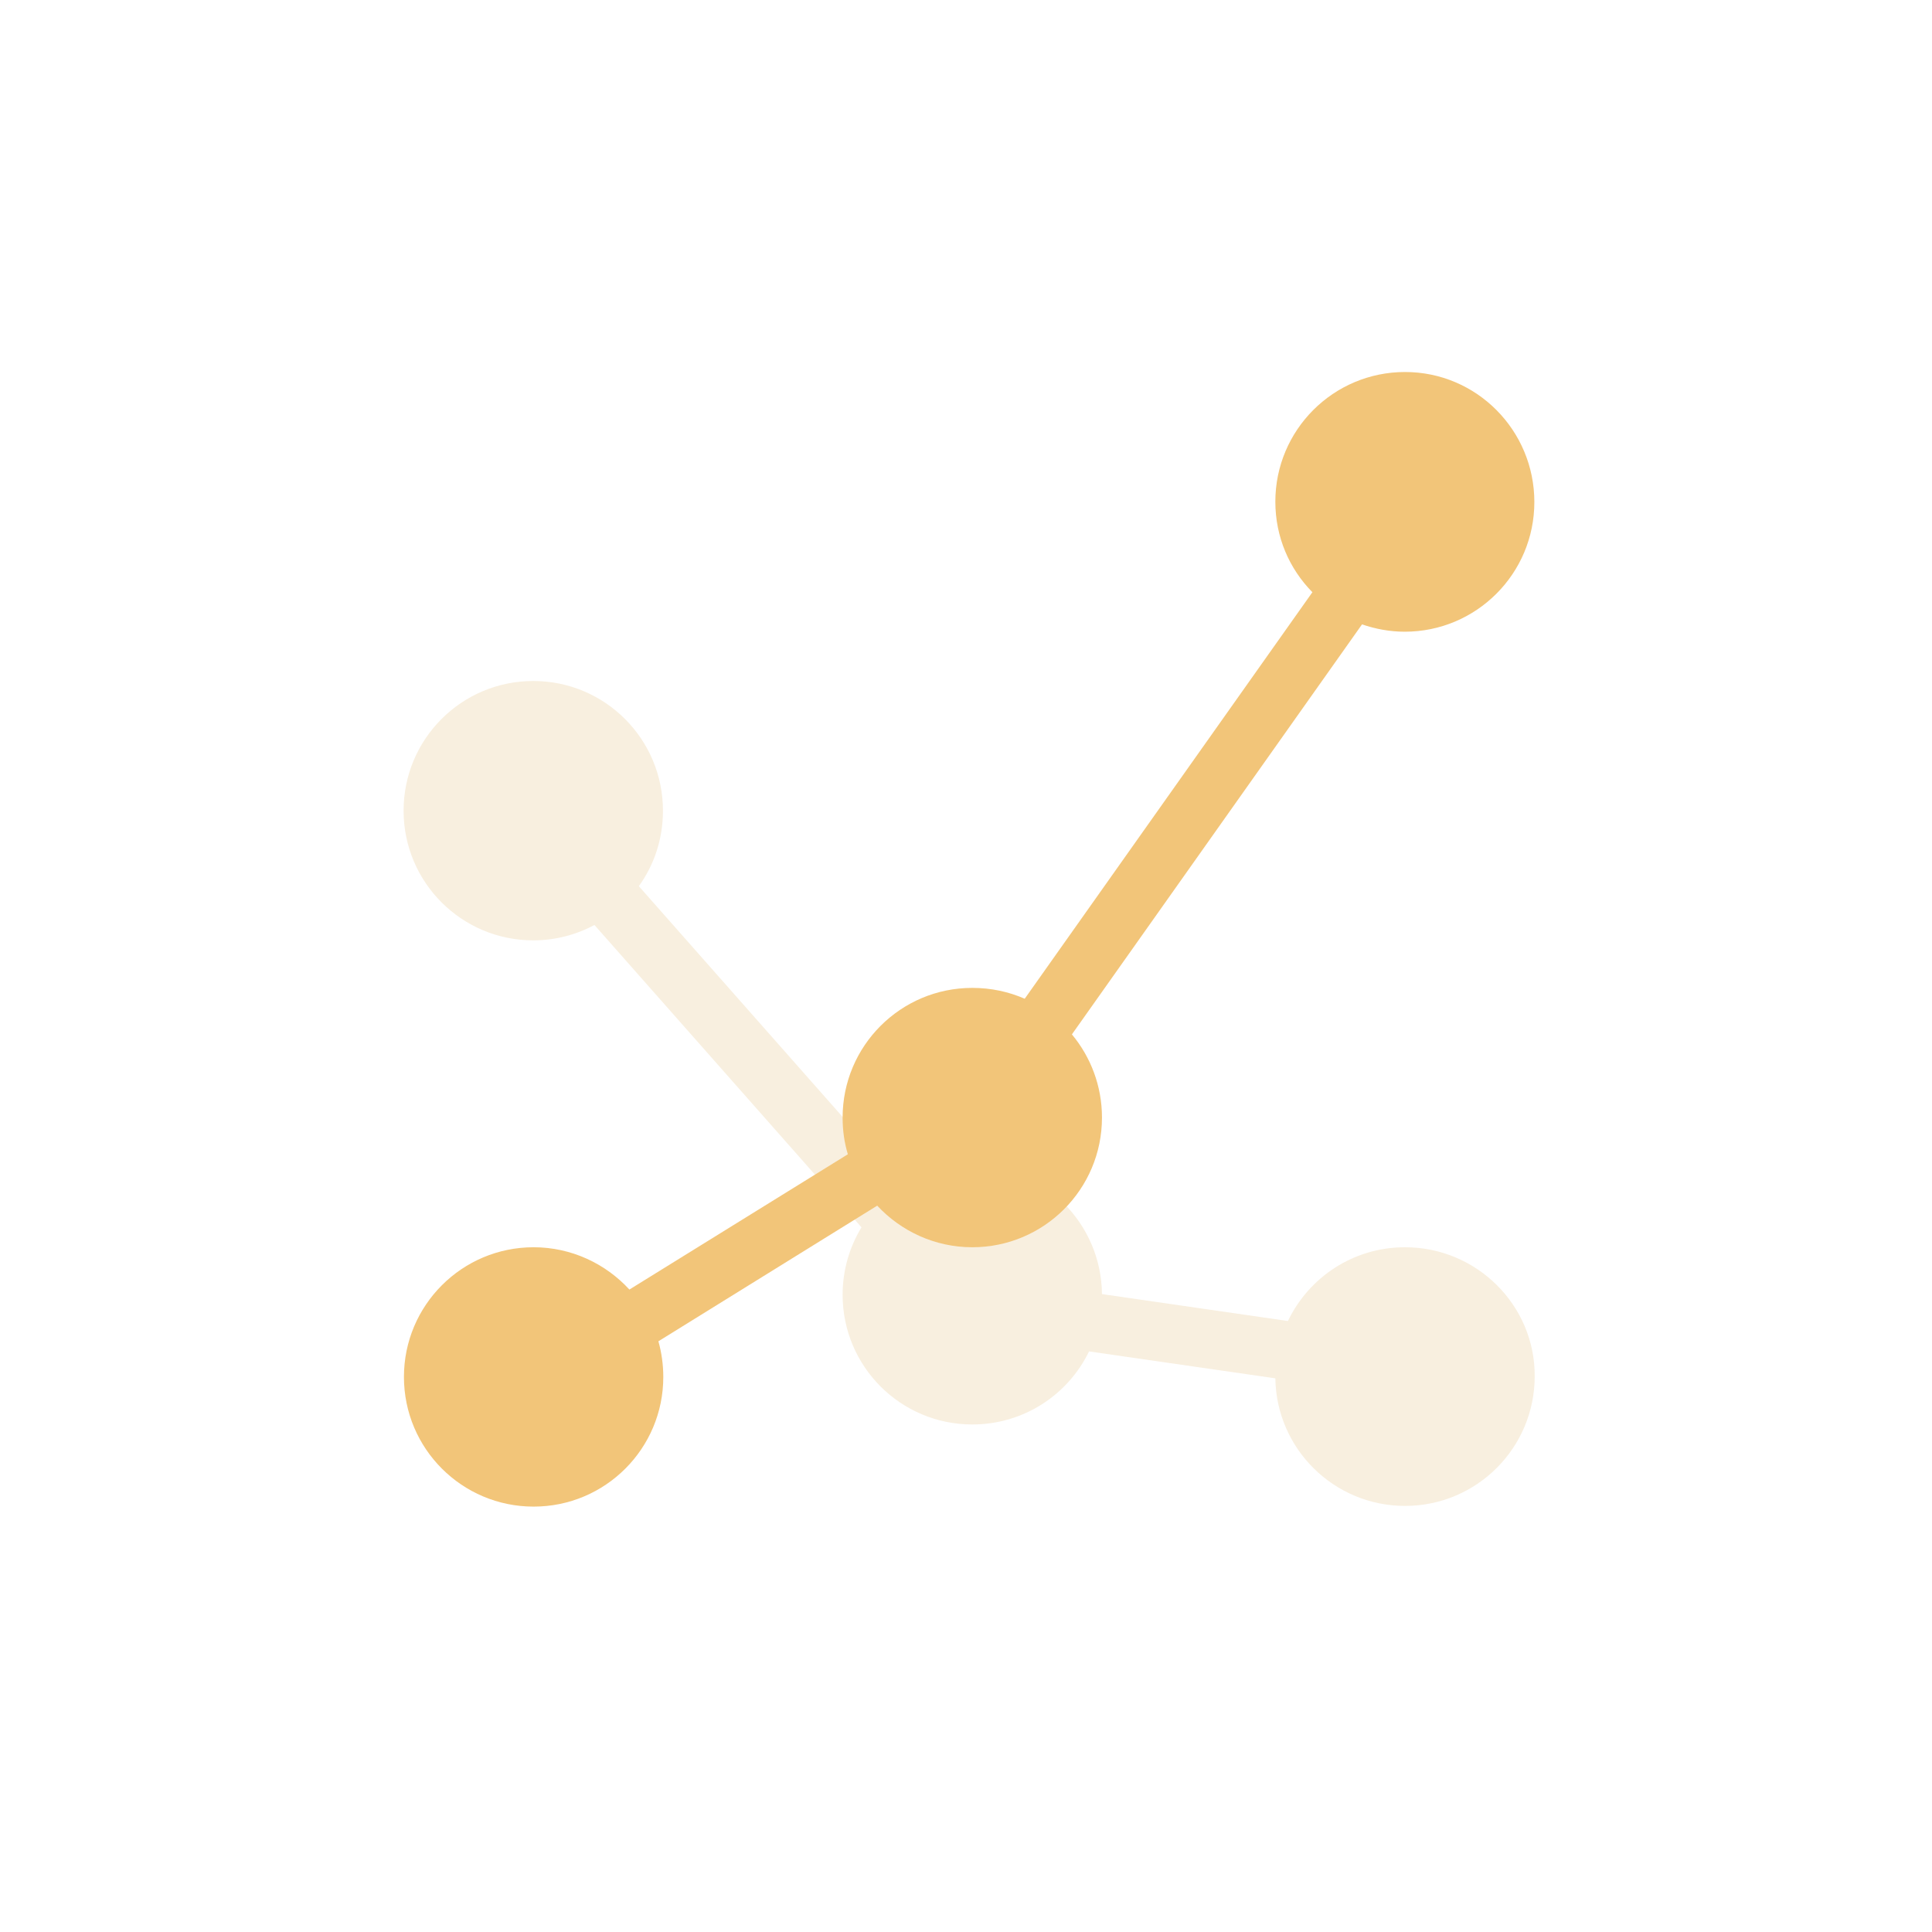
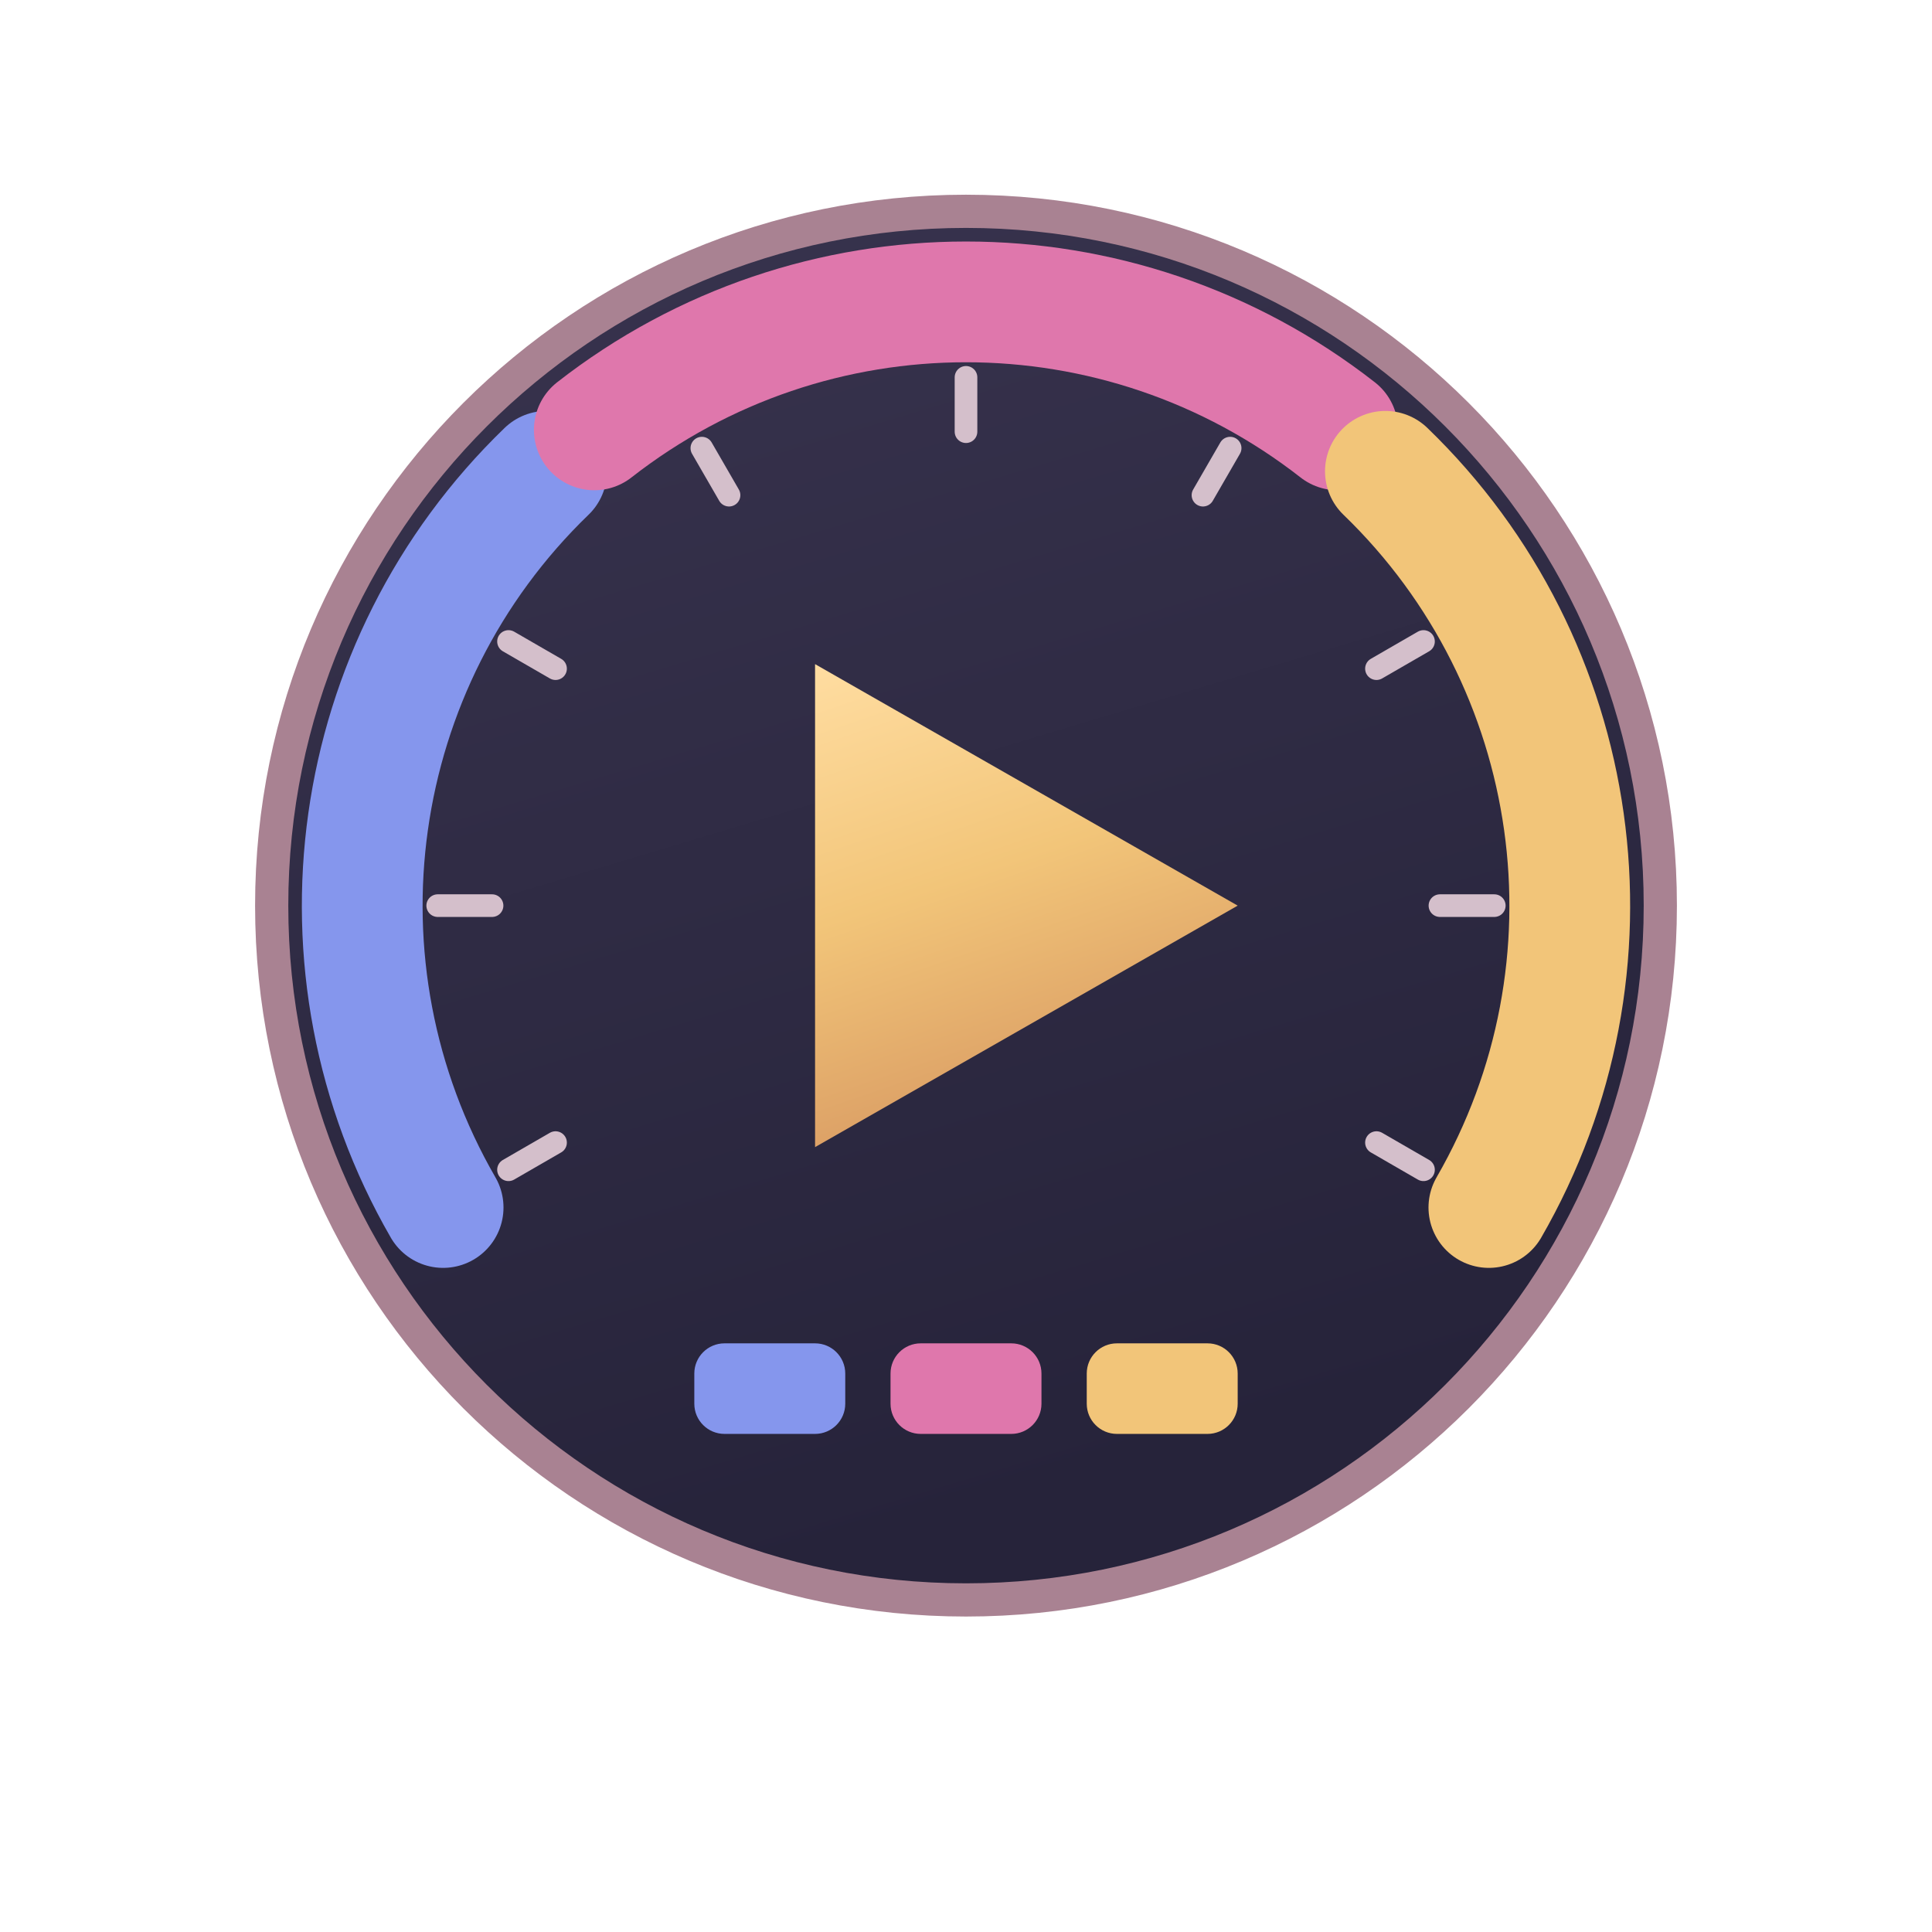
<svg xmlns="http://www.w3.org/2000/svg" width="64" height="64" viewBox="0 0 64 64">
-   <defs />
-   <g data-material="authored" stroke-linecap="round" stroke-linejoin="round">
-     <svg xml:space="preserve" viewBox="65 65 380 380" x="10" y="9" width="44" height="44" preserveAspectRatio="xMidYMid meet">
-       <path d="M380.6 344.1c-14.8 0-27.5 8.6-33.5 21.1l-53.2-7.7c-.2-20.3-16.7-36.8-37.1-36.8-7.3 0-14 2.1-19.8 5.7l-75.6-85.6c4.4-6.1 6.9-13.5 6.9-21.6 0-20.5-16.6-37.1-37.1-37.1s-37.1 16.6-37.1 37.1 16.6 37.1 37.1 37.1c6.3 0 12.3-1.6 17.5-4.4l76.4 86.5c-3.4 5.6-5.4 12.2-5.4 19.3 0 20.5 16.6 37.1 37.1 37.1 14.7 0 27.4-8.5 33.4-20.9l53.3 7.7c.3 20.2 16.8 36.5 37.1 36.5 20.5 0 37.1-16.6 37.1-37.1.1-20.3-16.6-36.9-37.1-36.9" fill="#f8efdf" />
-       <path d="M380.6 93.7c-20.5 0-37.1 16.6-37.1 37.1 0 10.1 4 19.2 10.6 25.9L271.8 273c-4.6-2-9.6-3.1-15-3.1-20.5 0-37.1 16.6-37.1 37.1q0 5.55 1.5 10.5l-62.5 38.7c-6.8-7.4-16.6-12.1-27.4-12.1-20.5 0-37.1 16.6-37.1 37.1s16.6 37.1 37.1 37.1 37.1-16.6 37.1-37.1c0-3.5-.5-7-1.4-10.2l62.6-38.8c6.8 7.3 16.5 11.9 27.2 11.9 20.5 0 37.1-16.6 37.1-37.1 0-9-3.2-17.3-8.6-23.8l83-117.3c3.8 1.3 7.9 2.1 12.2 2.1 20.5 0 37.1-16.6 37.1-37.1s-16.5-37.2-37-37.2" fill="#f2c579" />
-     </svg>
+   <defs>
+     <linearGradient id="gold" x1="0" y1="0" x2=".3" y2="1">
+       <stop stop-color="#ffdda1" />
+       <stop offset=".5" stop-color="#f2c579" />
+       <stop offset="1" stop-color="#d99b63" />
+     </linearGradient>
+     <linearGradient id="rose" x1="0" y1="0" x2=".3" y2="1">
+       <stop stop-color="#edacc4" />
+       <stop offset=".5" stop-color="#df77ac" />
+       <stop offset="1" stop-color="#b56492" />
+     </linearGradient>
+     <linearGradient id="blue" x1="0" y1="0" x2=".3" y2="1">
+       <stop stop-color="#b0b8ed" />
+       <stop offset=".5" stop-color="#8596ed" />
+       <stop offset="1" stop-color="#626fae" />
+     </linearGradient>
+     <linearGradient id="plum" x1="0" y1="0" x2=".3" y2="1">
+       <stop stop-color="#39344f" />
+       <stop offset="1" stop-color="#26233a" />
+     </linearGradient>
+   </defs>
+   <g data-material="authored" stroke-linejoin="round">
+     <circle cx="32" cy="30" r="23" fill="url(#plum)" stroke="#a98292" stroke-width="1.1" />
+     <path d="M14.679 40.000A20 20 0 0 1 18.107 15.613" fill="none" stroke="#8596ed" stroke-width="4" stroke-linecap="round" />
+     <path d="M19.687 14.240A20 20 0 0 1 44.313 14.240" fill="none" stroke="#df77ac" stroke-width="4" stroke-linecap="round" />
+     <path d="M45.893 15.613A20 20 0 0 1 49.321 40.000" fill="none" stroke="#f2c579" stroke-width="4" stroke-linecap="round" />
+     <path d="M18.403 37.850L16.845 38.750" stroke="#d4bfcb" stroke-width=".75" stroke-linecap="round" />
+     <path d="M16.300 30.000L14.500 30.000" stroke="#d4bfcb" stroke-width=".75" stroke-linecap="round" />
+     <path d="M18.403 22.150L16.845 21.250" stroke="#d4bfcb" stroke-width=".75" stroke-linecap="round" />
+     <path d="M24.150 16.403L23.250 14.845" stroke="#d4bfcb" stroke-width=".75" stroke-linecap="round" />
+     <path d="M32.000 14.300L32.000 12.500" stroke="#d4bfcb" stroke-width=".75" stroke-linecap="round" />
+     <path d="M39.850 16.403L40.750 14.845" stroke="#d4bfcb" stroke-width=".75" stroke-linecap="round" />
+     <path d="M45.597 22.150L47.155 21.250" stroke="#d4bfcb" stroke-width=".75" stroke-linecap="round" />
+     <path d="M47.700 30.000L49.500 30.000" stroke="#d4bfcb" stroke-width=".75" stroke-linecap="round" />
+     <path d="M45.597 37.850L47.155 38.750" stroke="#d4bfcb" stroke-width=".75" stroke-linecap="round" />
+     <path d="m27 22 14 8-14 8Z" fill="url(#gold)" />
+     <rect x="23" y="44.5" width="5" height="3" rx="1" fill="#8596ed" />
+     <rect x="29.5" y="44.5" width="5" height="3" rx="1" fill="#df77ac" />
+     <rect x="36" y="44.5" width="5" height="3" rx="1" fill="#f2c579" />
  </g>
</svg>
